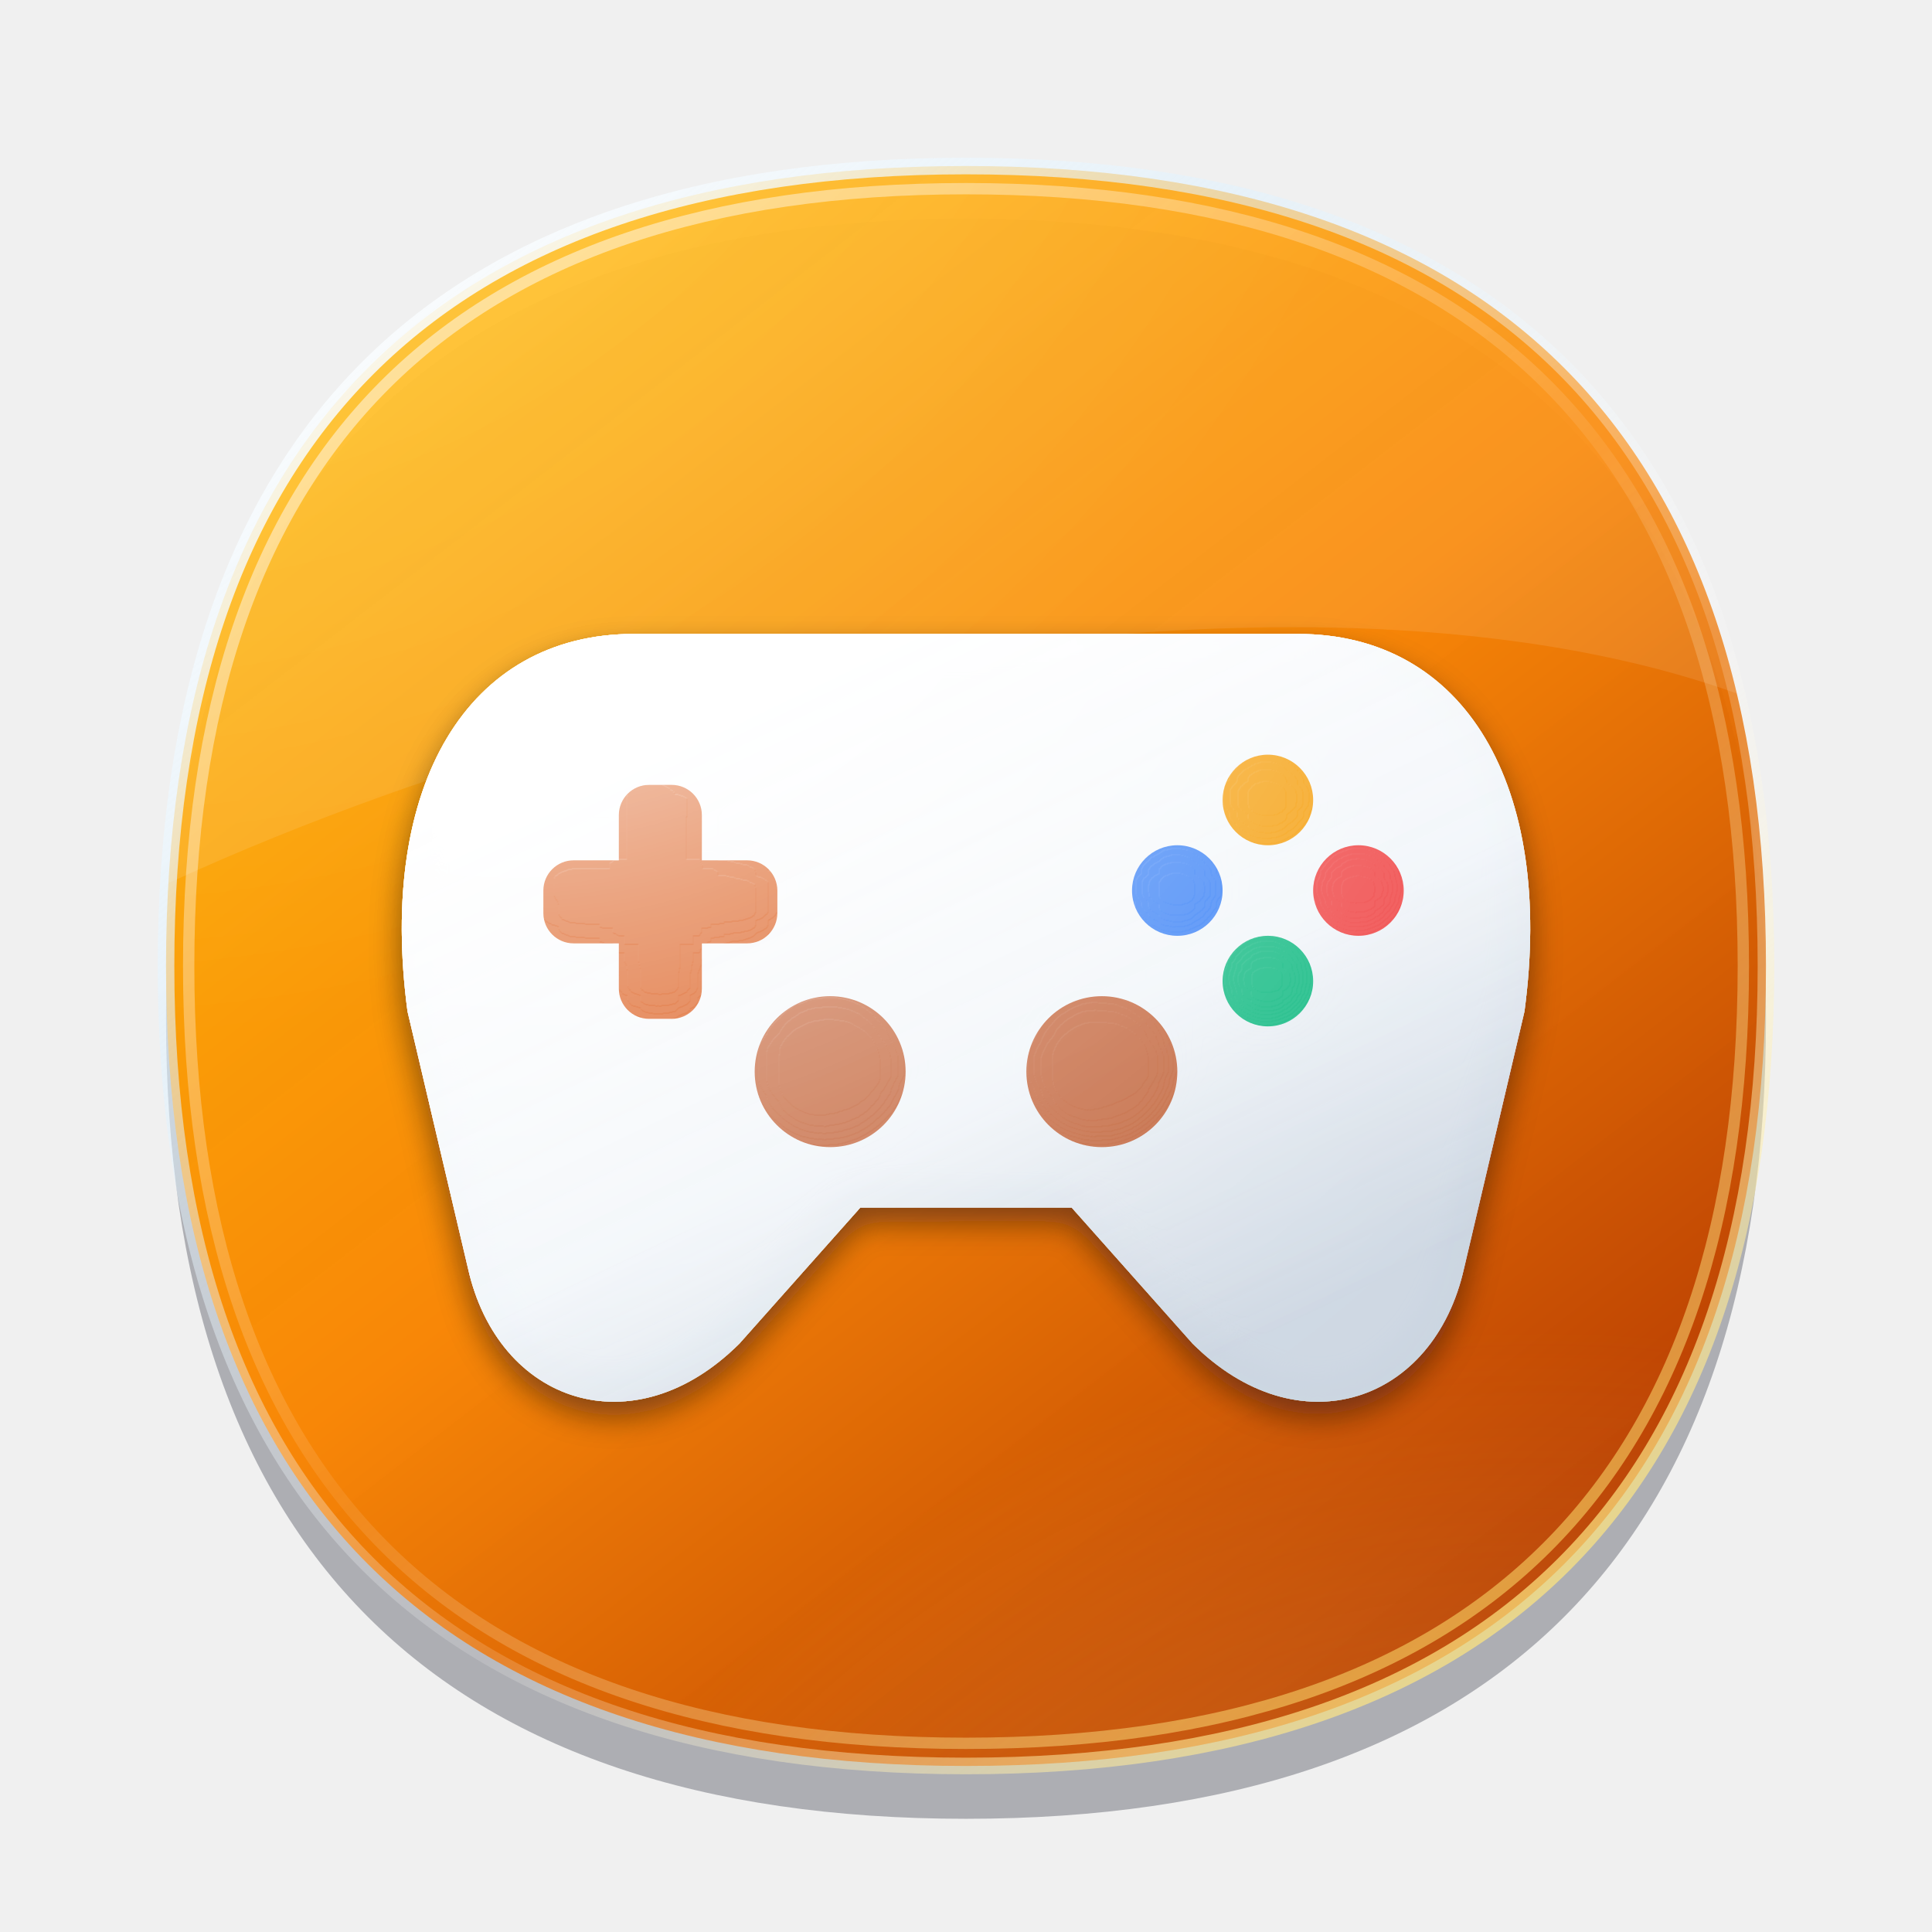
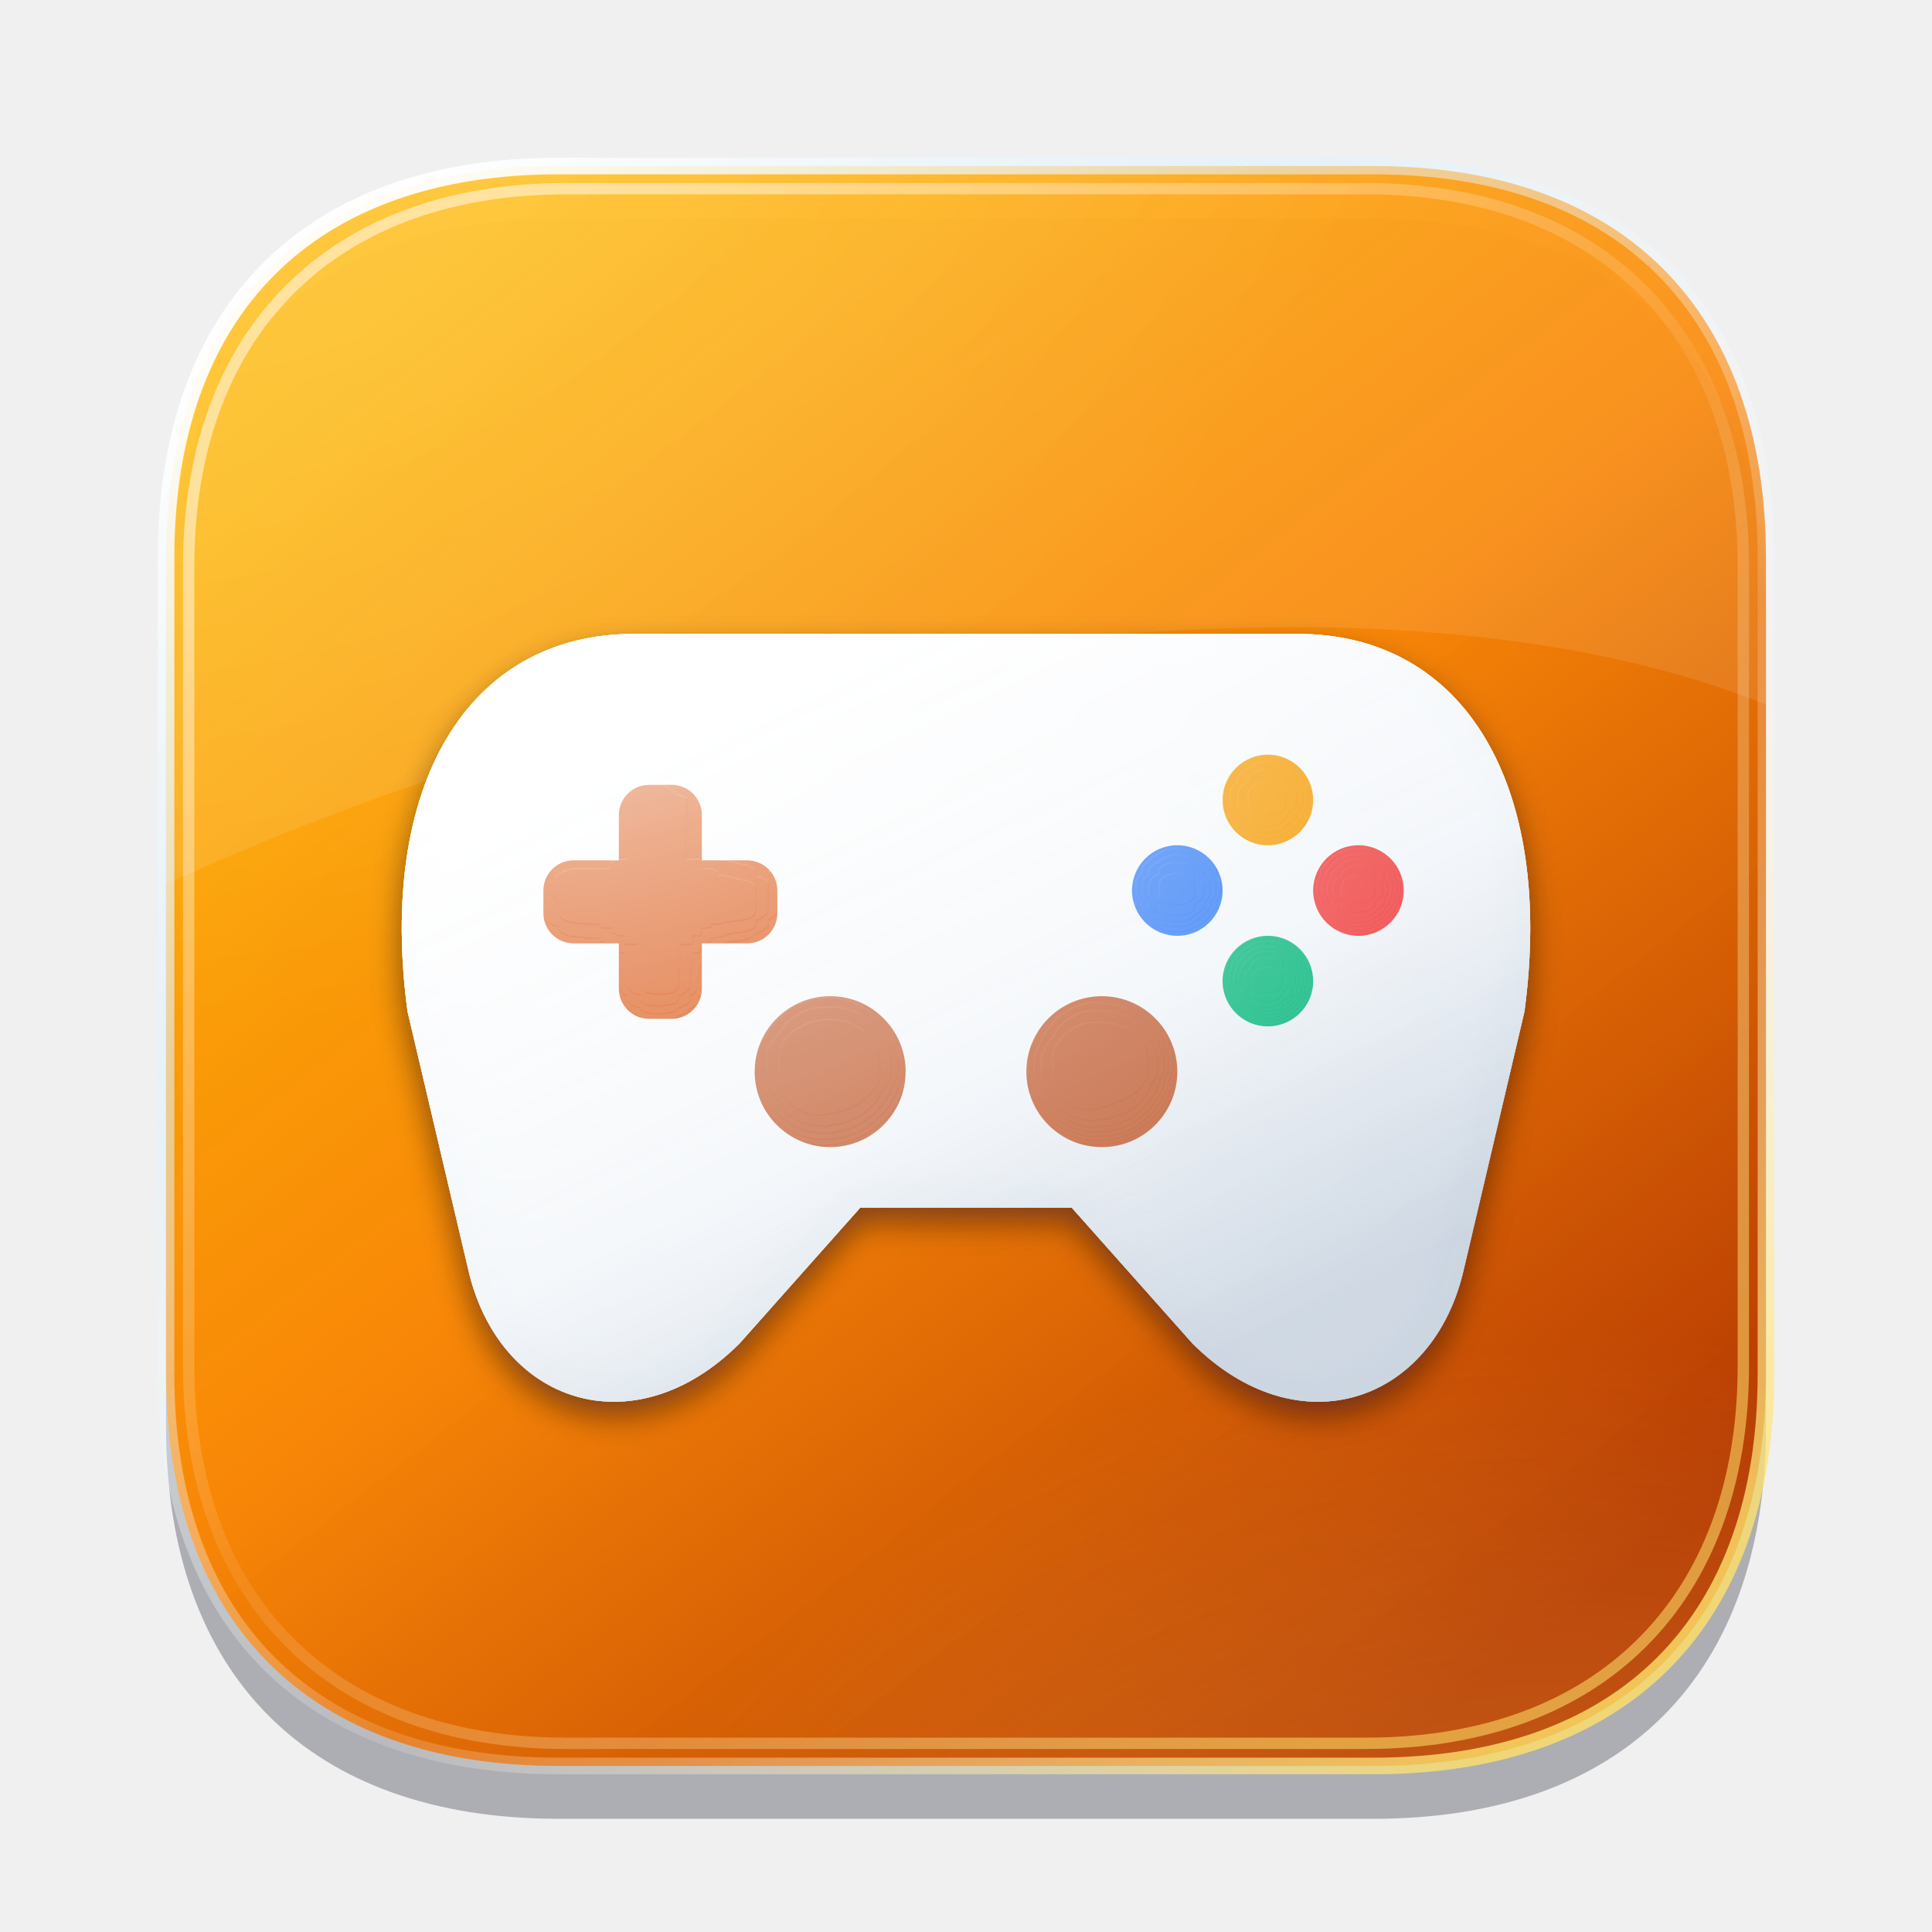
<svg xmlns="http://www.w3.org/2000/svg" viewBox="0 0 256 256" width="256" height="256">
  <defs>
    <clipPath id="clip_lutris">
-       <path d="M 128,22 C 198,22 234,58 234,128 C 234,198 198,234 128,234 C 58,234 22,198 22,128 C 22,58 58,22 128,22 Z" />
+       <path d="M 74,22 L 182,22 C 215,22 234,41 234,74 L 234,182 C 234,215 215,234 182,234 L 74,234 C 41,234 22,215 22,182 L 22,74 C 22,41 41,22 74,22 Z" />
    </clipPath>
    <linearGradient id="bg_lutris" x1="16%" y1="6%" x2="84%" y2="94%">
      <stop offset="0%" stop-color="#FFB703" stop-opacity="0.98" />
      <stop offset="48%" stop-color="#FB8500" stop-opacity="0.96" />
      <stop offset="100%" stop-color="#B53800" stop-opacity="0.99" />
    </linearGradient>
    <radialGradient id="top_light_lutris" cx="26%" cy="14%" r="68%">
      <stop offset="0%" stop-color="#FFFFFF" stop-opacity="0.50" />
      <stop offset="45%" stop-color="#FFFFFF" stop-opacity="0.14" />
      <stop offset="100%" stop-color="#FFFFFF" stop-opacity="0" />
    </radialGradient>
    <radialGradient id="caustic_lutris" cx="68%" cy="92%" r="60%">
      <stop offset="0%" stop-color="#FFE169" stop-opacity="0.72" />
      <stop offset="55%" stop-color="#FFE169" stop-opacity="0.20" />
      <stop offset="100%" stop-color="#FFE169" stop-opacity="0" />
    </radialGradient>
    <linearGradient id="rim_outer_lutris" x1="12%" y1="4%" x2="88%" y2="96%">
      <stop offset="0%" stop-color="#FFFFFF" stop-opacity="0.95" />
      <stop offset="28%" stop-color="#E0F2FE" stop-opacity="0.58" />
      <stop offset="62%" stop-color="#FFFFFF" stop-opacity="0.15" />
      <stop offset="100%" stop-color="#FFE169" stop-opacity="0.80" />
    </linearGradient>
    <linearGradient id="rim_inner_lutris" x1="85%" y1="92%" x2="15%" y2="8%">
      <stop offset="0%" stop-color="#FFE169" stop-opacity="0.55" />
      <stop offset="50%" stop-color="#FFFFFF" stop-opacity="0.08" />
      <stop offset="100%" stop-color="#FFFFFF" stop-opacity="0.50" />
    </linearGradient>
    <linearGradient id="glass_white_lutris" x1="22%" y1="10%" x2="78%" y2="90%">
      <stop offset="0%" stop-color="#FFFFFF" stop-opacity="1" />
      <stop offset="58%" stop-color="#F1F5F9" stop-opacity="0.96" />
      <stop offset="100%" stop-color="#CBD5E1" stop-opacity="0.90" />
    </linearGradient>
    <linearGradient id="glass_sub_lutris" x1="20%" y1="10%" x2="80%" y2="92%">
      <stop offset="0%" stop-color="#FFFFFF" stop-opacity="0.84" />
      <stop offset="100%" stop-color="#CBD5E1" stop-opacity="0.52" />
    </linearGradient>
    <filter id="bevel3d_lutris" x="-22%" y="-22%" width="144%" height="144%" color-interpolation-filters="sRGB">
      <feDropShadow dx="0" dy="8" stdDeviation="6" flood-color="#020617" flood-opacity="0.40" result="drop1" />
      <feDropShadow dx="0" dy="2" stdDeviation="2" flood-color="#020617" flood-opacity="0.26" in="SourceGraphic" result="drop2" />
      <feMerge result="shadows">
        <feMergeNode in="drop1" />
        <feMergeNode in="drop2" />
      </feMerge>
      <feGaussianBlur in="SourceAlpha" stdDeviation="2.4" result="blur_alpha" />
      <feSpecularLighting in="blur_alpha" surfaceScale="5" specularConstant="0.95" specularExponent="28" lighting-color="#FFFFFF" result="spec_raw">
        <fePointLight x="68" y="42" z="165" />
      </feSpecularLighting>
      <feComposite in="spec_raw" in2="SourceAlpha" operator="in" result="spec_masked" />
      <feMerge>
        <feMergeNode in="shadows" />
        <feMergeNode in="SourceGraphic" />
        <feMergeNode in="spec_masked" />
      </feMerge>
    </filter>
  </defs>
-   <path d="M 128,29 C 198,29 234,65 234,135 C 234,205 198,241 128,241 C 58,241 22,205 22,135 C 22,65 58,29 128,29 Z" fill="#020617" fill-opacity="0.28" />
-   <path d="M 128,22 C 198,22 234,58 234,128 C 234,198 198,234 128,234 C 58,234 22,198 22,128 C 22,58 58,22 128,22 Z" fill="url(#bg_lutris)" />
+   <path d="M 74,29 L 182,29 C 215,29 234,48 234,81 L 234,189 C 234,222 215,241 182,241 L 74,241 C 41,241 22,222 22,189 L 22,81 C 22,48 41,29 74,29 Z" fill="#020617" fill-opacity="0.28" />
+   <path d="M 74,22 L 182,22 C 215,22 234,41 234,74 L 234,182 C 234,215 215,234 182,234 L 74,234 C 41,234 22,215 22,182 L 22,74 C 22,41 41,22 74,22 Z" fill="url(#bg_lutris)" />
  <g clip-path="url(#clip_lutris)">
    <circle cx="158" cy="222" r="128" fill="url(#caustic_lutris)" />
    <circle cx="76" cy="48" r="142" fill="url(#top_light_lutris)" />
    <path d="M 16,20 L 240,20 L 240,96 C 186,70 86,86 16,120 Z" fill="#FFFFFF" fill-opacity="0.10" />
    <g filter="url(#bevel3d_lutris)">
      <path d="M 84,84 L 172,84 C 194,84 206,104 202,134 L 194,168 C 190,186 172,192 158,178 L 142,160 L 114,160 L 98,178 C 84,192 66,186 62,168 L 54,134 C 50,104 62,84 84,84 Z" fill="url(#glass_white_lutris)" />
      <rect x="82" y="104" width="11" height="31" rx="4" fill="#D9530F" />
      <rect x="72" y="114" width="31" height="11" rx="4" fill="#D9530F" />
      <circle cx="168" cy="106" r="6" fill="#F59E0B" />
      <circle cx="180" cy="118" r="6" fill="#EF4444" />
      <circle cx="168" cy="130" r="6" fill="#10B981" />
      <circle cx="156" cy="118" r="6" fill="#3B82F6" />
      <circle cx="110" cy="142" r="10" fill="#B53800" fill-opacity="0.75" />
      <circle cx="146" cy="142" r="10" fill="#B53800" fill-opacity="0.75" />
    </g>
  </g>
-   <path d="M 128,25 C 196,25 231,60 231,128 C 231,196 196,231 128,231 C 60,231 25,196 25,128 C 25,60 60,25 128,25 Z" fill="none" stroke="url(#rim_inner_lutris)" stroke-width="1.5" />
-   <path d="M 128,22 C 198,22 234,58 234,128 C 234,198 198,234 128,234 C 58,234 22,198 22,128 C 22,58 58,22 128,22 Z" fill="none" stroke="url(#rim_outer_lutris)" stroke-width="2.2" />
+   <path d="M 75,25 L 181,25 C 212,25 231,44 231,75 L 231,181 C 231,212 212,231 181,231 L 75,231 C 44,231 25,212 25,181 L 25,75 C 25,44 44,25 75,25 Z" fill="none" stroke="url(#rim_inner_lutris)" stroke-width="1.5" />
+   <path d="M 74,22 L 182,22 C 215,22 234,41 234,74 L 234,182 C 234,215 215,234 182,234 L 74,234 C 41,234 22,215 22,182 L 22,74 C 22,41 41,22 74,22 Z" fill="none" stroke="url(#rim_outer_lutris)" stroke-width="2.2" />
</svg>
